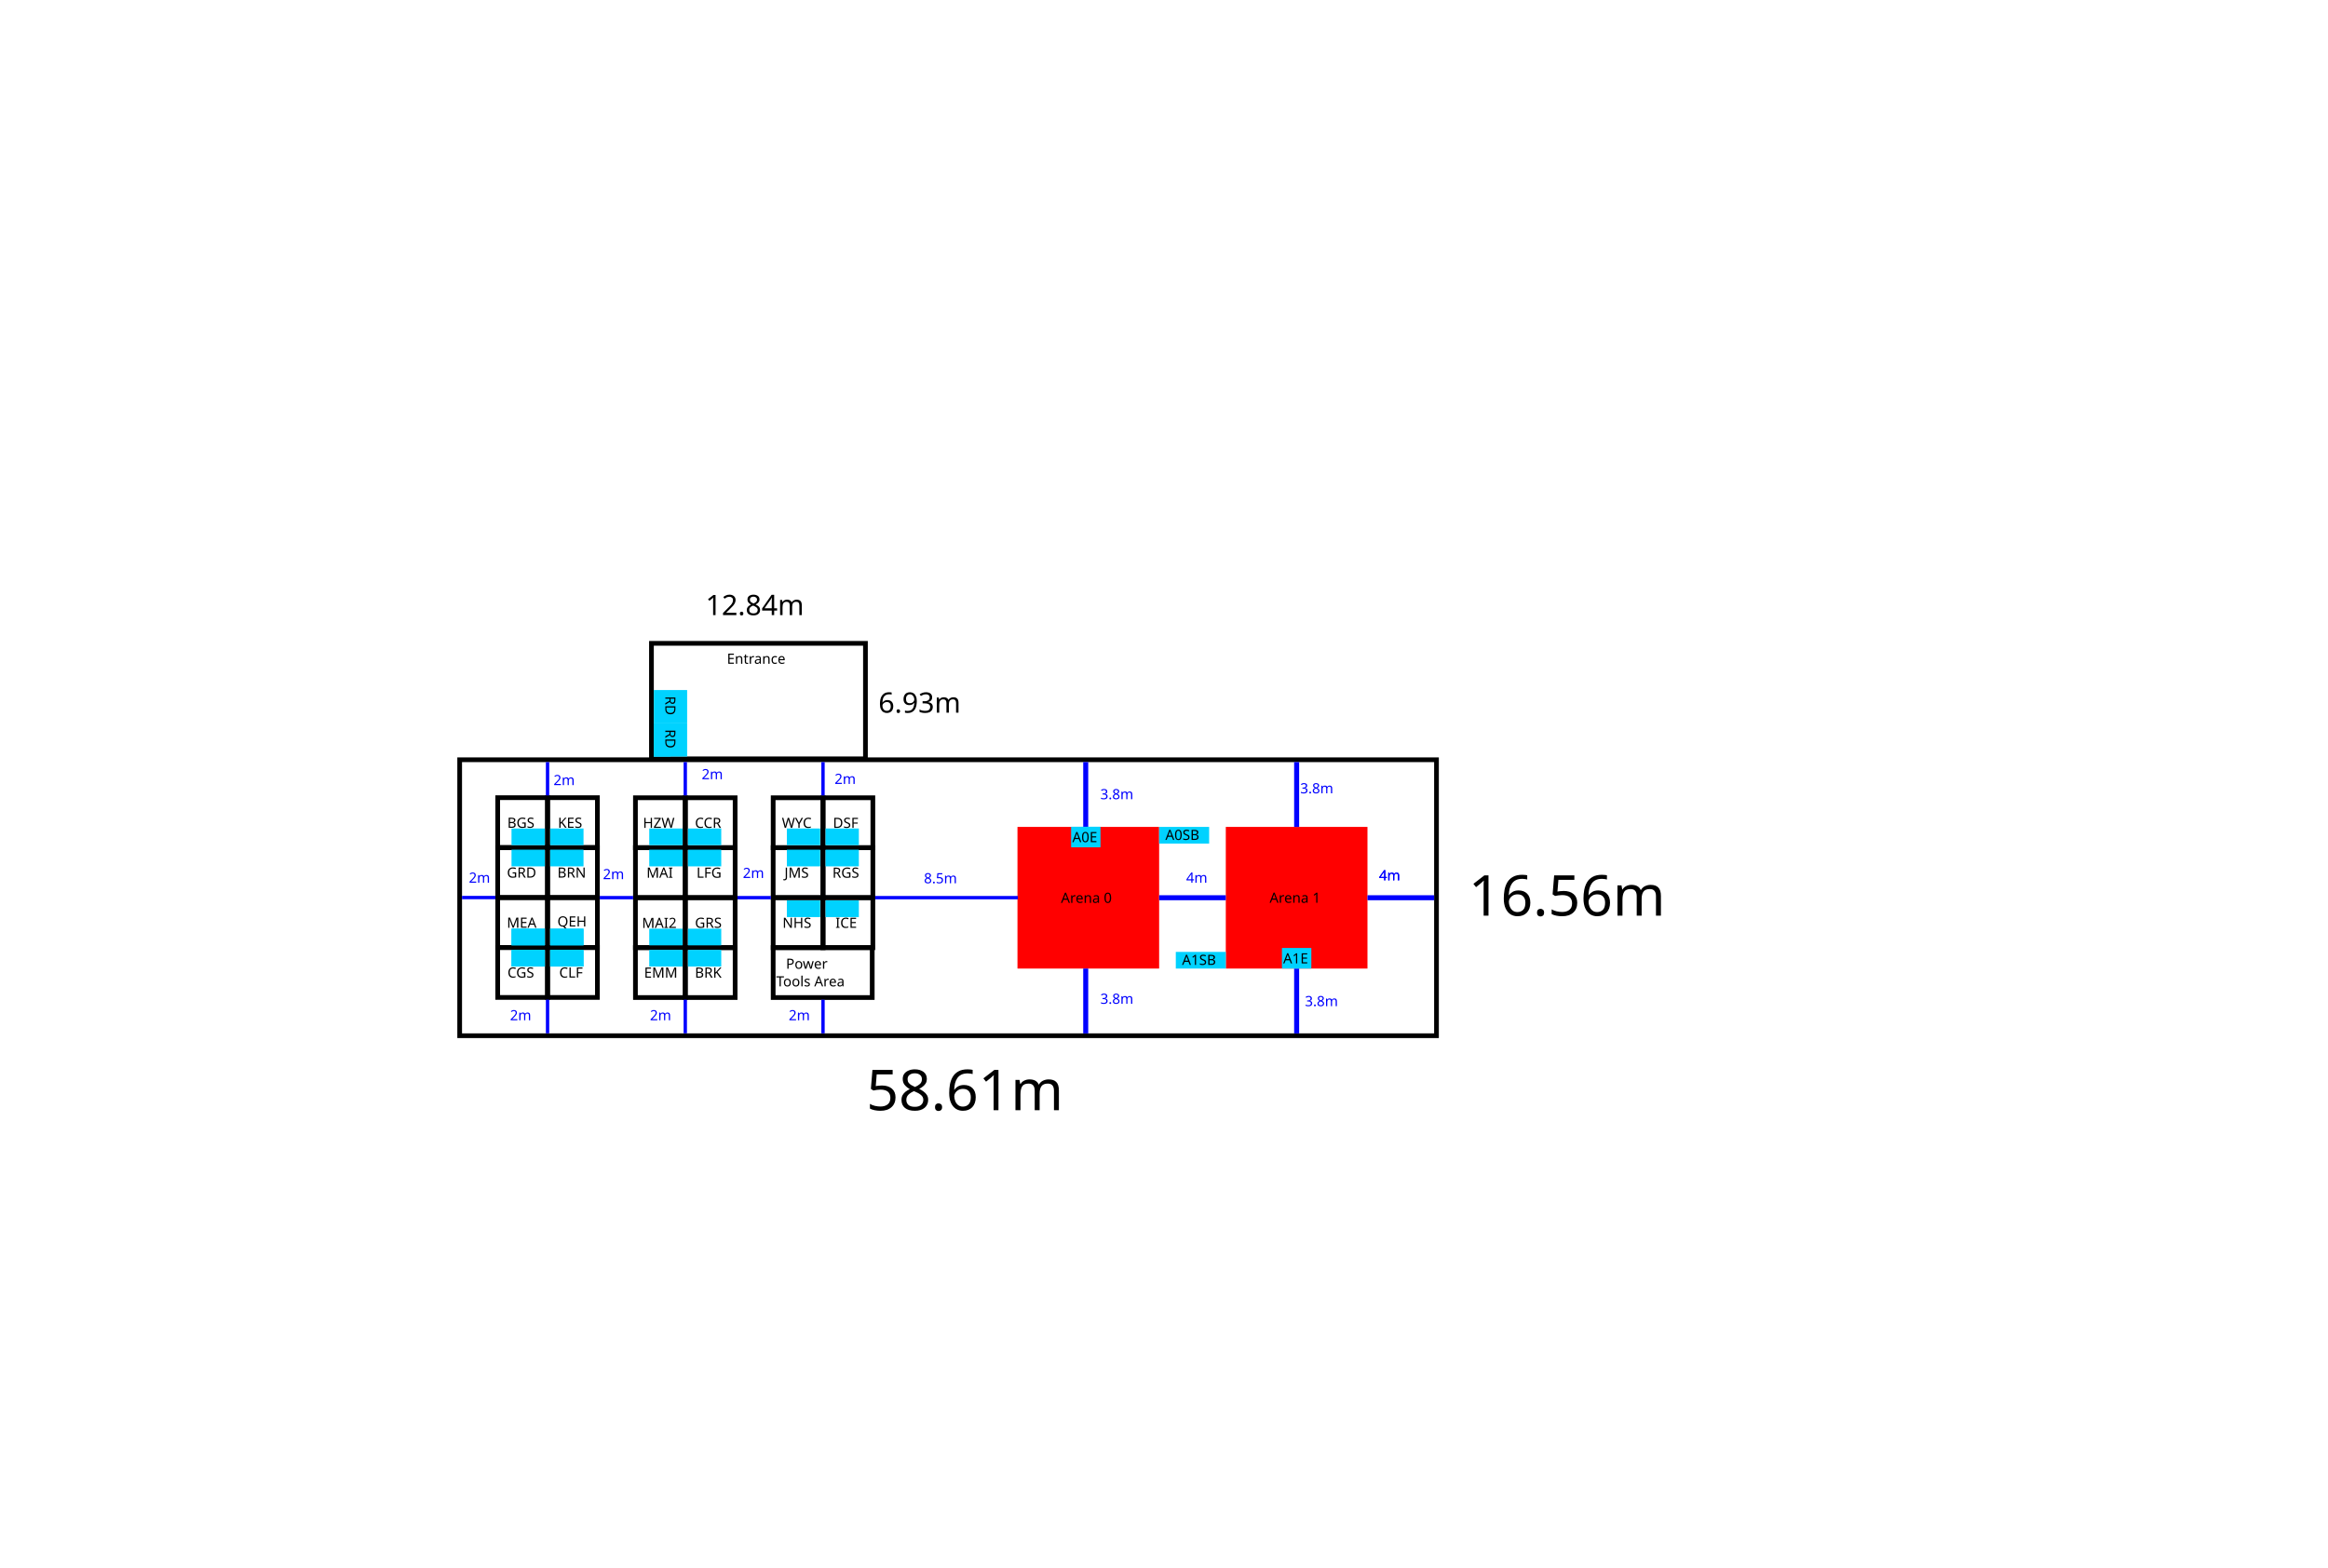
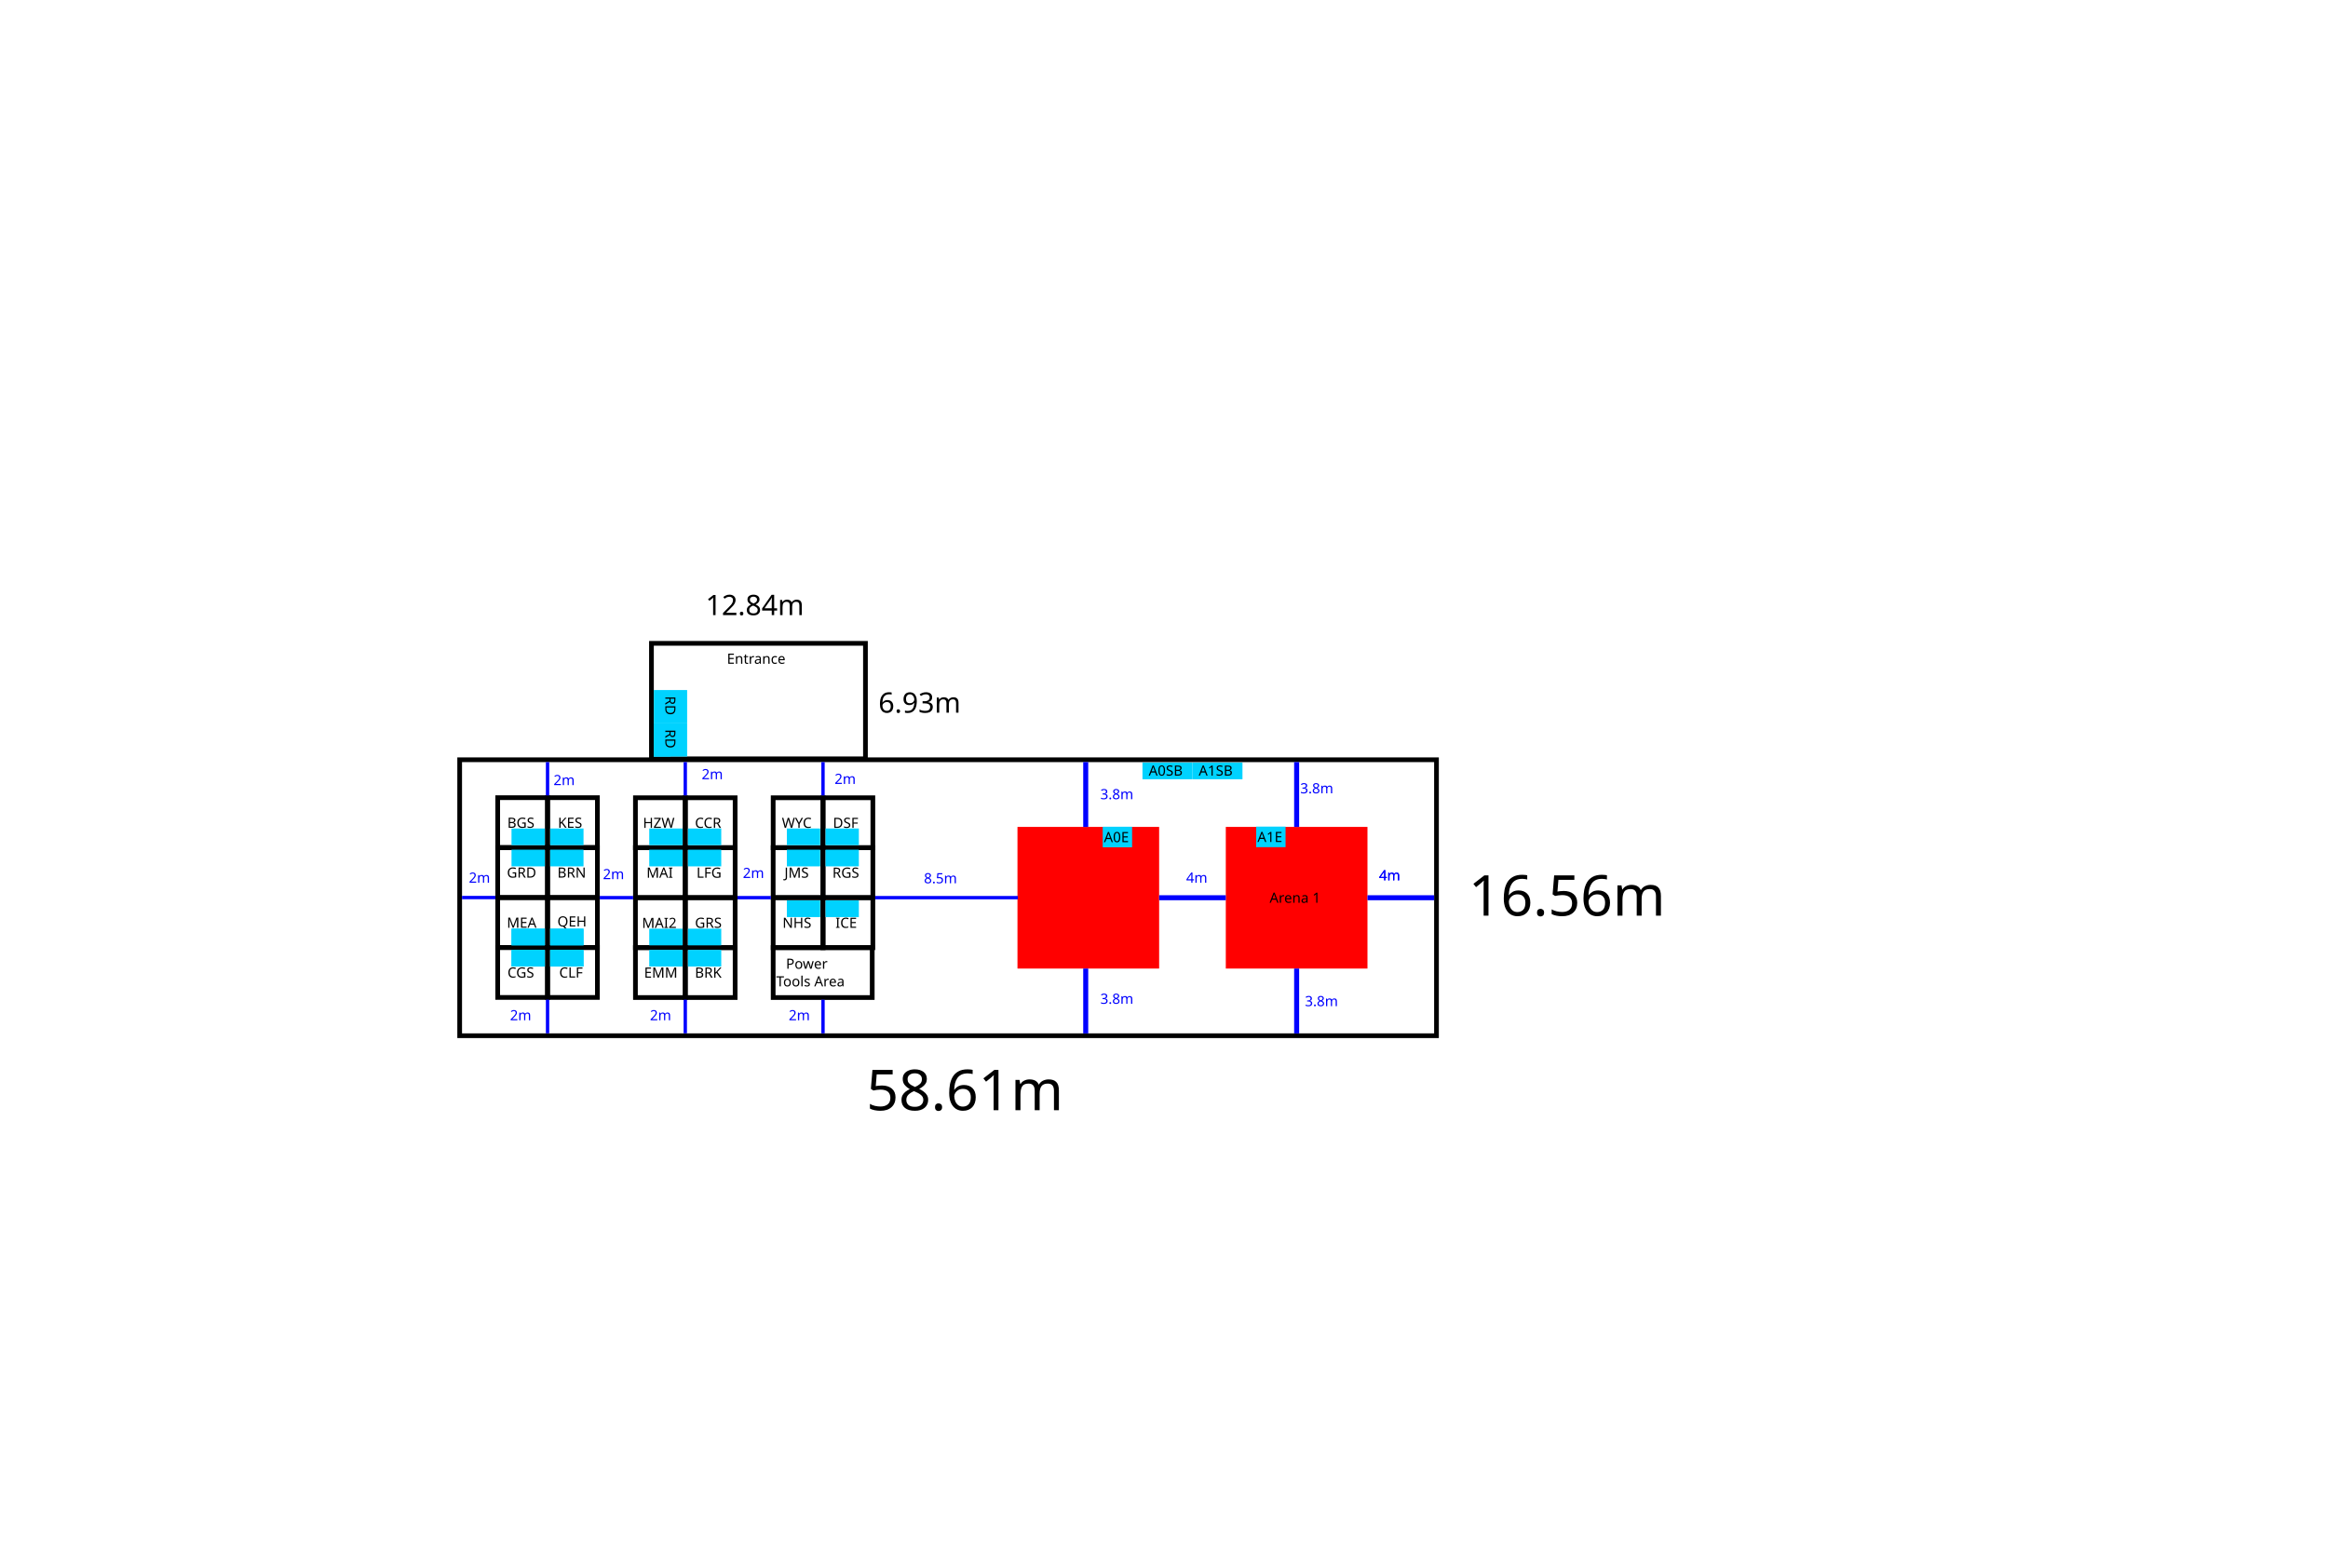
<svg xmlns="http://www.w3.org/2000/svg" width="494.938" height="333.28" id="svg3051" version="1.1">
  <defs id="defs3">
    <marker orient="auto" refY="0.0" refX="0.0" id="Arrow1Lend" style="overflow:visible;">
      <path id="path4120" d="M 0.0,0.0 L 5.0,-5.0 L -12.5,0.0 L 5.0,5.0 L 0.0,0.0 z " style="fill-rule:evenodd;stroke:#000000;stroke-width:1.0pt;marker-start:none;" transform="scale(0.8) rotate(180) translate(12.5,0)" />
    </marker>
  </defs>
  <g id="layer2" transform="translate(-119.3185,-194.6871)" style="display:inline" />
-   <g id="layer1" transform="translate(-119.3185,-194.6871)">
+   <g id="layer1" transform="translate(-119.3185,-194.6871)" style="display:inline">
    <rect style="fill:#0000ff;fill-opacity:0;fill-rule:evenodd;stroke:#000000;stroke-width:1px;stroke-linecap:butt;stroke-linejoin:miter;stroke-opacity:1" id="rect3059" width="207.673" height="58.677" x="217.046" y="-414.903" transform="scale(1,-1)" />
    <rect style="fill:#0000ff;fill-opacity:0" id="rect3919" width="40.327" height="30.383" x="259.088" y="323.711" />
-     <rect y="370.505" x="335.636" height="30.118" width="30.118" id="rect5504" style="fill:#ff0000;fill-opacity:1;fill-rule:nonzero;stroke:none" />
    <flowRoot xml:space="preserve" id="flowRoot5506" style="font-size:8px;font-style:normal;font-weight:normal;line-height:125%;letter-spacing:0px;word-spacing:0px;fill:#000000;fill-opacity:1;stroke:none;font-family:Sans">
      <flowRegion id="flowRegion5508">
        <rect id="rect5510" width="6.718" height="8.132" x="226.804" y="365.408" />
      </flowRegion>
      <flowPara id="flowPara5512">BGSa</flowPara>
    </flowRoot>
    <g id="g5839" transform="translate(0.1560669,-0.02581263)">
      <rect y="364.314" x="224.976" height="10.63" width="10.63" id="rect3923" style="fill:#0000ff;fill-opacity:0;stroke:#000000;stroke-opacity:1" />
      <rect style="fill:#0000ff;fill-opacity:0;stroke:#000000;stroke-opacity:1" id="rect5473" width="10.63" height="10.63" x="235.541" y="364.314" />
      <rect style="fill:#0000ff;fill-opacity:0;stroke:#000000;stroke-opacity:1" id="rect5475" width="10.63" height="10.63" x="224.976" y="374.909" />
      <rect y="374.909" x="235.541" height="10.63" width="10.63" id="rect5477" style="fill:#0000ff;fill-opacity:0;stroke:#000000;stroke-opacity:1" />
      <rect style="fill:#0000ff;fill-opacity:0;stroke:#000000;stroke-opacity:1" id="rect5484" width="10.63" height="10.63" x="224.976" y="385.564" />
      <rect y="385.564" x="235.541" height="10.63" width="10.63" id="rect5486" style="fill:#0000ff;fill-opacity:0;stroke:#000000;stroke-opacity:1" />
      <rect y="396.159" x="224.976" height="10.63" width="10.63" id="rect5488" style="fill:#0000ff;fill-opacity:0;stroke:#000000;stroke-opacity:1" />
      <rect style="fill:#0000ff;fill-opacity:0;stroke:#000000;stroke-opacity:1" id="rect5490" width="10.63" height="10.63" x="235.541" y="396.159" />
      <text id="text5514" y="370.718" x="227.014" style="font-size:8px;font-style:normal;font-weight:normal;line-height:125%;letter-spacing:0px;word-spacing:0px;fill:#000000;fill-opacity:1;stroke:none;font-family:Sans" xml:space="preserve">
        <tspan style="font-size:3px" y="370.718" x="227.014" id="tspan5516">BGS</tspan>
      </text>
      <text xml:space="preserve" style="font-size:8px;font-style:normal;font-weight:normal;line-height:125%;letter-spacing:0px;word-spacing:0px;fill:#000000;fill-opacity:1;stroke:none;font-family:Sans" x="237.778" y="370.72" id="text5518">
        <tspan id="tspan5520" x="237.778" y="370.72" style="font-size:3px">KES</tspan>
      </text>
      <text xml:space="preserve" style="font-size:8px;font-style:normal;font-weight:normal;line-height:125%;letter-spacing:0px;word-spacing:0px;fill:#000000;fill-opacity:1;stroke:none;font-family:Sans" x="226.933" y="381.313" id="text5522">
        <tspan id="tspan5524" x="226.933" y="381.313" style="font-size:3px">GRD</tspan>
      </text>
      <text id="text5526" y="381.314" x="237.66" style="font-size:8px;font-style:normal;font-weight:normal;line-height:125%;letter-spacing:0px;word-spacing:0px;fill:#000000;fill-opacity:1;stroke:none;font-family:Sans" xml:space="preserve">
        <tspan style="font-size:3px" y="381.314" x="237.66" id="tspan5528">BRN</tspan>
      </text>
      <text xml:space="preserve" style="font-size:8px;font-style:normal;font-weight:normal;line-height:125%;letter-spacing:0px;word-spacing:0px;fill:#000000;fill-opacity:1;stroke:none;font-family:Sans" x="226.923" y="391.97" id="text5530">
        <tspan id="tspan5532" x="226.923" y="391.97" style="font-size:3px">MEA</tspan>
      </text>
      <text id="text5534" y="391.705" x="237.661" style="font-size:8px;font-style:normal;font-weight:normal;line-height:125%;letter-spacing:0px;word-spacing:0px;fill:#000000;fill-opacity:1;stroke:none;font-family:Sans" xml:space="preserve">
        <tspan style="font-size:3px" y="391.705" x="237.661" id="tspan5536">QEH</tspan>
      </text>
      <text id="text5538" y="402.563" x="227.056" style="font-size:8px;font-style:normal;font-weight:normal;line-height:125%;letter-spacing:0px;word-spacing:0px;fill:#000000;fill-opacity:1;stroke:none;font-family:Sans" xml:space="preserve">
        <tspan style="font-size:3px" y="402.563" x="227.056" id="tspan5540">CGS</tspan>
      </text>
      <text xml:space="preserve" style="font-size:8px;font-style:normal;font-weight:normal;line-height:125%;letter-spacing:0px;word-spacing:0px;fill:#000000;fill-opacity:1;stroke:none;font-family:Sans" x="238.045" y="402.564" id="text5542">
        <tspan id="tspan5544" x="238.045" y="402.564" style="font-size:3px">CLF</tspan>
      </text>
    </g>
    <g id="g5865" transform="translate(0.9377747,-0.00628138)">
      <rect style="fill:#0000ff;fill-opacity:0;stroke:#000000;stroke-opacity:1" id="rect5693" width="10.63" height="10.63" x="253.476" y="364.314" />
      <rect y="364.314" x="264.041" height="10.63" width="10.63" id="rect5695" style="fill:#0000ff;fill-opacity:0;stroke:#000000;stroke-opacity:1" />
      <rect y="374.909" x="253.476" height="10.63" width="10.63" id="rect5697" style="fill:#0000ff;fill-opacity:0;stroke:#000000;stroke-opacity:1" />
      <rect style="fill:#0000ff;fill-opacity:0;stroke:#000000;stroke-opacity:1" id="rect5699" width="10.63" height="10.63" x="264.041" y="374.909" />
      <rect y="385.564" x="253.476" height="10.63" width="10.63" id="rect5701" style="fill:#0000ff;fill-opacity:0;stroke:#000000;stroke-opacity:1" />
      <rect style="fill:#0000ff;fill-opacity:0;stroke:#000000;stroke-opacity:1" id="rect5703" width="10.63" height="10.63" x="264.041" y="385.564" />
      <rect style="fill:#0000ff;fill-opacity:0;stroke:#000000;stroke-opacity:1" id="rect5705" width="10.63" height="10.63" x="253.476" y="396.159" />
      <rect y="396.159" x="264.041" height="10.63" width="10.63" id="rect5707" style="fill:#0000ff;fill-opacity:0;stroke:#000000;stroke-opacity:1" />
      <text xml:space="preserve" style="font-size:8px;font-style:normal;font-weight:normal;line-height:125%;letter-spacing:0px;word-spacing:0px;fill:#000000;fill-opacity:1;stroke:none;font-family:Sans" x="255.072" y="370.72" id="text5709">
        <tspan id="tspan5711" x="255.072" y="370.72" style="font-size:3px">HZW</tspan>
      </text>
      <text id="text5713" y="370.72" x="266.125" style="font-size:8px;font-style:normal;font-weight:normal;line-height:125%;letter-spacing:0px;word-spacing:0px;fill:#000000;fill-opacity:1;stroke:none;font-family:Sans" xml:space="preserve">
        <tspan style="font-size:3px" y="370.72" x="266.125" id="tspan5715">CCR</tspan>
      </text>
      <text id="text5717" y="381.314" x="255.822" style="font-size:8px;font-style:normal;font-weight:normal;line-height:125%;letter-spacing:0px;word-spacing:0px;fill:#000000;fill-opacity:1;stroke:none;font-family:Sans" xml:space="preserve">
        <tspan style="font-size:3px" y="381.314" x="255.822" id="tspan5719">MAI</tspan>
      </text>
      <text xml:space="preserve" style="font-size:8px;font-style:normal;font-weight:normal;line-height:125%;letter-spacing:0px;word-spacing:0px;fill:#000000;fill-opacity:1;stroke:none;font-family:Sans" x="266.457" y="381.313" id="text5721">
        <tspan id="tspan5723" x="266.457" y="381.313" style="font-size:3px">LFG</tspan>
      </text>
      <text id="text5725" y="391.992" x="254.864" style="font-size:8px;font-style:normal;font-weight:normal;line-height:125%;letter-spacing:0px;word-spacing:0px;fill:#000000;fill-opacity:1;stroke:none;font-family:Sans" xml:space="preserve">
        <tspan style="font-size:3px" y="391.992" x="254.864" id="tspan5727">MAI2</tspan>
      </text>
      <text xml:space="preserve" style="font-size:8px;font-style:normal;font-weight:normal;line-height:125%;letter-spacing:0px;word-spacing:0px;fill:#000000;fill-opacity:1;stroke:none;font-family:Sans" x="266.127" y="391.968" id="text5729">
        <tspan id="tspan5731" x="266.127" y="391.968" style="font-size:3px">GRS</tspan>
      </text>
      <text xml:space="preserve" style="font-size:8px;font-style:normal;font-weight:normal;line-height:125%;letter-spacing:0px;word-spacing:0px;fill:#000000;fill-opacity:1;stroke:none;font-family:Sans" x="255.312" y="402.564" id="text5733">
        <tspan id="tspan5735" x="255.312" y="402.564" style="font-size:3px">EMM</tspan>
      </text>
      <text id="text5737" y="402.564" x="266.115" style="font-size:8px;font-style:normal;font-weight:normal;line-height:125%;letter-spacing:0px;word-spacing:0px;fill:#000000;fill-opacity:1;stroke:none;font-family:Sans" xml:space="preserve">
        <tspan style="font-size:3px" y="402.564" x="266.115" id="tspan5739">BRK</tspan>
      </text>
    </g>
    <g id="g5891" transform="translate(1.0513,-0.00628138)">
      <rect y="364.314" x="282.644" height="10.63" width="10.63" id="rect5791" style="fill:#0000ff;fill-opacity:0;stroke:#000000;stroke-opacity:1" />
      <rect style="fill:#0000ff;fill-opacity:0;stroke:#000000;stroke-opacity:1" id="rect5793" width="10.63" height="10.63" x="293.209" y="364.314" />
      <rect style="fill:#0000ff;fill-opacity:0;stroke:#000000;stroke-opacity:1" id="rect5795" width="10.63" height="10.63" x="282.644" y="374.909" />
      <rect y="374.909" x="293.209" height="10.63" width="10.63" id="rect5797" style="fill:#0000ff;fill-opacity:0;stroke:#000000;stroke-opacity:1" />
      <rect style="fill:#0000ff;fill-opacity:0;stroke:#000000;stroke-opacity:1" id="rect5799" width="10.63" height="10.63" x="282.644" y="385.564" />
      <rect y="385.564" x="293.209" height="10.63" width="10.63" id="rect5801" style="fill:#0000ff;fill-opacity:0;stroke:#000000;stroke-opacity:1" />
      <rect y="396.159" x="282.644" height="10.63" width="21.06" id="rect5803" style="fill:#0000ff;fill-opacity:0;stroke:#000000;stroke-opacity:1" />
      <text id="text5807" y="370.72" x="284.498" style="font-size:8px;font-style:normal;font-weight:normal;line-height:125%;letter-spacing:0px;word-spacing:0px;fill:#000000;fill-opacity:1;stroke:none;font-family:Sans" xml:space="preserve">
        <tspan style="font-size:3px" y="370.72" x="284.498" id="tspan5809">WYC</tspan>
      </text>
      <text xml:space="preserve" style="font-size:8px;font-style:normal;font-weight:normal;line-height:125%;letter-spacing:0px;word-spacing:0px;fill:#000000;fill-opacity:1;stroke:none;font-family:Sans" x="295.352" y="370.72" id="text5811">
        <tspan id="tspan5813" x="295.352" y="370.72" style="font-size:3px">DSF</tspan>
      </text>
      <text xml:space="preserve" style="font-size:8px;font-style:normal;font-weight:normal;line-height:125%;letter-spacing:0px;word-spacing:0px;fill:#000000;fill-opacity:1;stroke:none;font-family:Sans" x="285.04" y="381.314" id="text5815">
        <tspan id="tspan5817" x="285.04" y="381.314" style="font-size:3px">JMS</tspan>
      </text>
      <text id="text5819" y="381.313" x="295.233" style="font-size:8px;font-style:normal;font-weight:normal;line-height:125%;letter-spacing:0px;word-spacing:0px;fill:#000000;fill-opacity:1;stroke:none;font-family:Sans" xml:space="preserve">
        <tspan style="font-size:3px" y="381.313" x="295.233" id="tspan5821">RGS</tspan>
      </text>
      <text xml:space="preserve" style="font-size:8px;font-style:normal;font-weight:normal;line-height:125%;letter-spacing:0px;word-spacing:0px;fill:#000000;fill-opacity:1;stroke:none;font-family:Sans" x="284.624" y="391.97" id="text5823">
        <tspan id="tspan5825" x="284.624" y="391.97" style="font-size:3px">NHS</tspan>
      </text>
      <text id="text5827" y="391.97" x="295.877" style="font-size:8px;font-style:normal;font-weight:normal;line-height:125%;letter-spacing:0px;word-spacing:0px;fill:#000000;fill-opacity:1;stroke:none;font-family:Sans" xml:space="preserve">
        <tspan style="font-size:3px" y="391.97" x="295.877" id="tspan5829">ICE</tspan>
      </text>
      <text xml:space="preserve" style="font-size:3px;font-style:normal;font-weight:normal;text-align:center;line-height:125%;letter-spacing:0px;word-spacing:0px;text-anchor:middle;fill:#000000;fill-opacity:1;stroke:none;font-family:Sans" x="293.305" y="400.667" id="text7707">
        <tspan id="tspan7709" x="293.305" y="400.667">Power</tspan>
        <tspan x="293.305" y="404.417" id="tspan7711">Tools Area</tspan>
      </text>
    </g>
    <rect style="fill:#0000ff;fill-opacity:1;fill-rule:nonzero;stroke:none" id="rect5917" height="7.087" x="235.375" y="356.721" width="0.709" />
    <rect width="0.709" y="-224.632" x="385.171" height="7.087" id="rect5935" style="fill:#0000ff;fill-opacity:1;fill-rule:nonzero;stroke:none" transform="matrix(0,1,-1,0,0,0)" />
    <rect transform="matrix(0,1,-1,0,0,0)" style="fill:#0000ff;fill-opacity:1;fill-rule:nonzero;stroke:none" id="rect5937" height="7.087" x="385.191" y="-253.914" width="0.709" />
    <rect width="0.709" y="356.721" x="264.657" height="7.087" id="rect5939" style="fill:#0000ff;fill-opacity:1;fill-rule:nonzero;stroke:none" />
    <rect width="0.709" y="-283.195" x="385.191" height="7.087" id="rect5941" style="fill:#0000ff;fill-opacity:1;fill-rule:nonzero;stroke:none" transform="matrix(0,1,-1,0,0,0)" />
    <rect style="fill:#0000ff;fill-opacity:1;fill-rule:nonzero;stroke:none" id="rect5943" height="7.087" x="293.939" y="356.721" width="0.709" />
    <text xml:space="preserve" style="font-size:8px;font-style:normal;font-weight:normal;line-height:125%;letter-spacing:0px;word-spacing:0px;fill:#000000;fill-opacity:1;stroke:none;font-family:Sans" x="344.882" y="386.654" id="text5945">
      <tspan id="tspan5947" x="344.882" y="386.654" style="font-size:3px">Arena 0</tspan>
    </text>
+     <rect y="370.505" x="335.636" height="30.118" width="30.118" id="rect5504" style="fill:#ff0000;fill-opacity:1;fill-rule:nonzero;stroke:none" />
    <rect style="fill:#ff0000;fill-opacity:1;fill-rule:nonzero;stroke:none" id="rect5949" width="30.118" height="30.118" x="379.927" y="370.505" />
    <rect style="fill:#0000ff;fill-opacity:1;fill-rule:nonzero;stroke:none" id="rect5951" width="14.173" height="1.063" x="410.046" y="385.033" />
    <text id="text5953" y="386.636" x="389.234" style="font-size:8px;font-style:normal;font-weight:normal;line-height:125%;letter-spacing:0px;word-spacing:0px;fill:#000000;fill-opacity:1;stroke:none;font-family:Sans" xml:space="preserve">
      <tspan style="font-size:3px" y="386.636" x="389.234" id="tspan5955">Arena 1</tspan>
    </text>
    <rect y="385.033" x="365.754" height="1.063" width="14.173" id="rect5957" style="fill:#0000ff;fill-opacity:1;fill-rule:nonzero;stroke:none" />
    <rect style="fill:#0000ff;fill-opacity:1;fill-rule:nonzero;stroke:none" id="rect5959" width="1.063" height="13.795" x="349.614" y="356.719" />
    <rect y="400.623" x="349.614" height="13.795" width="1.063" id="rect5963" style="fill:#0000ff;fill-opacity:1;fill-rule:nonzero;stroke:none" />
    <rect width="0.709" y="407.243" x="235.375" height="7.153" id="rect5965" style="fill:#0000ff;fill-opacity:1;fill-rule:nonzero;stroke:none" />
    <text xml:space="preserve" style="font-size:3px;font-style:normal;font-weight:normal;line-height:125%;letter-spacing:0px;word-spacing:0px;fill:#000000;fill-opacity:1;stroke:none;font-family:Sans" x="371.5" y="382.362" id="text7029">
      <tspan id="tspan7031" x="371.5" y="382.362" style="fill:#0000ff">4m</tspan>
    </text>
    <text id="text7033" y="381.862" x="412.5" style="font-size:3px;font-style:normal;font-weight:normal;line-height:125%;letter-spacing:0px;word-spacing:0px;fill:#000000;fill-opacity:1;stroke:none;font-family:Sans" xml:space="preserve">
      <tspan style="fill:#0000ff" y="381.862" x="412.5" id="tspan7035">4m</tspan>
    </text>
    <text xml:space="preserve" style="font-size:3px;font-style:normal;font-weight:normal;line-height:125%;letter-spacing:0px;word-spacing:0px;fill:#000000;fill-opacity:1;stroke:none;font-family:Sans" x="412.5" y="381.862" id="text7037">
      <tspan id="tspan7039" x="412.5" y="381.862" style="fill:#0000ff">4m</tspan>
    </text>
    <text xml:space="preserve" style="font-size:3px;font-style:normal;font-weight:normal;line-height:125%;letter-spacing:0px;word-spacing:0px;fill:#000000;fill-opacity:1;stroke:none;font-family:Sans" x="353.25" y="364.612" id="text7041">
      <tspan id="tspan7043" x="353.25" y="364.612" style="fill:#0000ff">3.8m</tspan>
    </text>
    <text id="text7045" y="408.112" x="353.25" style="font-size:3px;font-style:normal;font-weight:normal;line-height:125%;letter-spacing:0px;word-spacing:0px;fill:#000000;fill-opacity:1;stroke:none;font-family:Sans" xml:space="preserve">
      <tspan style="fill:#0000ff" y="408.112" x="353.25" id="tspan7047">3.8m</tspan>
    </text>
    <text xml:space="preserve" style="font-size:3px;font-style:normal;font-weight:normal;line-height:125%;letter-spacing:0px;word-spacing:0px;fill:#0000ff;fill-opacity:1;stroke:none;font-family:Sans" x="296.75" y="361.362" id="text7049">
      <tspan id="tspan7051" x="296.75" y="361.362">2m</tspan>
    </text>
    <text xml:space="preserve" style="font-size:3px;font-style:normal;font-weight:normal;line-height:125%;letter-spacing:0px;word-spacing:0px;fill:#000000;fill-opacity:1;stroke:none;font-family:Sans" x="320" y="333.862" id="text7053">
      <tspan id="tspan7055" x="320" y="333.862" />
    </text>
    <text id="text7057" y="381.362" x="277.25" style="font-size:3px;font-style:normal;font-weight:normal;line-height:125%;letter-spacing:0px;word-spacing:0px;fill:#0000ff;fill-opacity:1;stroke:none;font-family:Sans" xml:space="preserve">
      <tspan y="381.362" x="277.25" id="tspan7059">2m</tspan>
    </text>
    <text xml:space="preserve" style="font-size:3px;font-style:normal;font-weight:normal;line-height:125%;letter-spacing:0px;word-spacing:0px;fill:#0000ff;fill-opacity:1;stroke:none;font-family:Sans" x="268.5" y="360.362" id="text7061">
      <tspan id="tspan7063" x="268.5" y="360.362">2m</tspan>
    </text>
    <text id="text7065" y="381.612" x="247.5" style="font-size:3px;font-style:normal;font-weight:normal;line-height:125%;letter-spacing:0px;word-spacing:0px;fill:#0000ff;fill-opacity:1;stroke:none;font-family:Sans" xml:space="preserve">
      <tspan y="381.612" x="247.5" id="tspan7067">2m</tspan>
    </text>
    <text xml:space="preserve" style="font-size:3px;font-style:normal;font-weight:normal;line-height:125%;letter-spacing:0px;word-spacing:0px;fill:#0000ff;fill-opacity:1;stroke:none;font-family:Sans" x="237" y="361.612" id="text7069">
      <tspan id="tspan7071" x="237" y="361.612">2m</tspan>
    </text>
    <text id="text7073" y="382.362" x="219" style="font-size:3px;font-style:normal;font-weight:normal;line-height:125%;letter-spacing:0px;word-spacing:0px;fill:#0000ff;fill-opacity:1;stroke:none;font-family:Sans" xml:space="preserve">
      <tspan y="382.362" x="219" id="tspan7075">2m</tspan>
    </text>
    <text xml:space="preserve" style="font-size:3px;font-style:normal;font-weight:normal;line-height:125%;letter-spacing:0px;word-spacing:0px;fill:#0000ff;fill-opacity:1;stroke:none;font-family:Sans" x="227.75" y="411.612" id="text7077">
      <tspan id="tspan7079" x="227.75" y="411.612">2m</tspan>
    </text>
    <rect y="356.719" x="394.455" height="13.795" width="1.063" id="rect7085" style="fill:#0000ff;fill-opacity:1;fill-rule:nonzero;stroke:none" />
    <rect style="fill:#0000ff;fill-opacity:1;fill-rule:nonzero;stroke:none" id="rect7087" width="1.063" height="13.795" x="394.455" y="400.623" />
    <text id="text7089" y="363.362" x="395.75" style="font-size:3px;font-style:normal;font-weight:normal;line-height:125%;letter-spacing:0px;word-spacing:0px;fill:#000000;fill-opacity:1;stroke:none;font-family:Sans" xml:space="preserve">
      <tspan style="fill:#0000ff" y="363.362" x="395.75" id="tspan7091">3.8m</tspan>
    </text>
    <text xml:space="preserve" style="font-size:3px;font-style:normal;font-weight:normal;line-height:125%;letter-spacing:0px;word-spacing:0px;fill:#000000;fill-opacity:1;stroke:none;font-family:Sans" x="396.75" y="408.612" id="text7093">
      <tspan id="tspan7095" x="396.75" y="408.612" style="fill:#0000ff">3.8m</tspan>
    </text>
    <rect style="fill:#0000ff;fill-opacity:1;fill-rule:nonzero;stroke:none" id="rect7097" height="7.153" x="264.657" y="407.243" width="0.709" />
    <text id="text7099" y="411.612" x="257.5" style="font-size:3px;font-style:normal;font-weight:normal;line-height:125%;letter-spacing:0px;word-spacing:0px;fill:#0000ff;fill-opacity:1;stroke:none;font-family:Sans" xml:space="preserve">
      <tspan y="411.612" x="257.5" id="tspan7101">2m</tspan>
    </text>
    <rect width="0.709" y="407.243" x="293.939" height="7.153" id="rect7103" style="fill:#0000ff;fill-opacity:1;fill-rule:nonzero;stroke:none" />
    <text xml:space="preserve" style="font-size:3px;font-style:normal;font-weight:normal;line-height:125%;letter-spacing:0px;word-spacing:0px;fill:#0000ff;fill-opacity:1;stroke:none;font-family:Sans" x="287" y="411.612" id="text7105">
      <tspan id="tspan7107" x="287" y="411.612">2m</tspan>
    </text>
    <rect transform="matrix(0,1,-1,0,0,0)" style="fill:#0000ff;fill-opacity:1;fill-rule:nonzero;stroke:none" id="rect7122" height="30.337" x="385.191" y="-335.721" width="0.709" />
    <text id="text7124" y="382.487" x="315.75" style="font-size:3px;font-style:normal;font-weight:normal;line-height:125%;letter-spacing:0px;word-spacing:0px;fill:#0000ff;fill-opacity:1;stroke:none;font-family:Sans" xml:space="preserve">
      <tspan y="382.487" x="315.75" id="tspan7126">8.5m</tspan>
    </text>
    <text xml:space="preserve" style="font-size:3px;font-style:normal;font-weight:normal;line-height:125%;letter-spacing:0px;word-spacing:0px;fill:#000000;fill-opacity:1;stroke:none;font-family:Sans" x="303.52" y="430.74" id="text7147">
      <tspan id="tspan7149" x="303.52" y="430.74" style="font-size:12px">58.61m</tspan>
    </text>
    <text id="text7151" y="389.375" x="431.506" style="font-size:3px;font-style:normal;font-weight:normal;line-height:125%;letter-spacing:0px;word-spacing:0px;fill:#000000;fill-opacity:1;stroke:none;font-family:Sans" xml:space="preserve">
      <tspan style="font-size:12px" y="389.375" x="431.506" id="tspan7153">16.56m</tspan>
    </text>
-     <rect style="fill:none;fill-opacity:1;fill-rule:nonzero;stroke:#000000;stroke-opacity:1" id="rect3304" width="45.496" height="24.555" x="257.819" y="331.475" />
+     <rect style="fill:none;stroke:#000000;stroke-opacity:1" id="rect3304" width="45.496" height="24.555" x="257.819" y="331.475" />
    <g id="g4080">
      <rect y="348.468" x="258.319" height="7.087" width="3.543" id="rect4074" style="fill:#00d2ff;fill-opacity:1;stroke:none" />
      <text transform="matrix(0,1,-1,0,0,0)" id="text4076" y="-259" x="349.754" style="font-size:3px;font-style:normal;font-weight:normal;line-height:125%;letter-spacing:0px;word-spacing:0px;fill:#000000;fill-opacity:1;stroke:none;font-family:Sans" xml:space="preserve">
        <tspan y="-259" x="349.754" id="tspan4078">RD</tspan>
      </text>
    </g>
    <g id="g4093">
      <rect style="fill:#00d2ff;fill-opacity:1;stroke:none" id="rect4087" width="7.087" height="7.087" x="258.319" y="348.468" />
      <text xml:space="preserve" style="font-size:3px;font-style:normal;font-weight:normal;line-height:125%;letter-spacing:0px;word-spacing:0px;fill:#000000;fill-opacity:1;stroke:none;font-family:Sans" x="349.754" y="-260.771" id="text4089" transform="matrix(0,1,-1,0,0,0)">
        <tspan id="tspan4091" x="349.754" y="-260.771">RD</tspan>
      </text>
    </g>
    <g transform="translate(0,-7.0625)" id="g4098">
      <rect y="348.468" x="258.319" height="7.087" width="7.087" id="rect4100" style="fill:#00d2ff;fill-opacity:1;stroke:none" />
      <text transform="matrix(0,1,-1,0,0,0)" id="text4102" y="-260.771" x="349.754" style="font-size:3px;font-style:normal;font-weight:normal;line-height:125%;letter-spacing:0px;word-spacing:0px;fill:#000000;fill-opacity:1;stroke:none;font-family:Sans" xml:space="preserve">
        <tspan y="-260.771" x="349.754" id="tspan4104">RD</tspan>
      </text>
    </g>
    <text id="text4106" y="335.811" x="273.86" style="font-size:3px;font-style:normal;font-weight:normal;line-height:125%;letter-spacing:0px;word-spacing:0px;fill:#000000;fill-opacity:1;stroke:none;font-family:Sans" xml:space="preserve">
      <tspan y="335.811" x="273.86" id="tspan4108">Entrance</tspan>
    </text>
    <text id="text4566" y="346.218" x="306.069" style="font-size:3px;font-style:normal;font-weight:normal;line-height:125%;letter-spacing:0px;word-spacing:0px;fill:#000000;fill-opacity:1;stroke:none;font-family:Sans" xml:space="preserve">
      <tspan style="font-size:6px" y="346.218" x="306.069" id="tspan4568">6.93m</tspan>
    </text>
    <text id="text4570" y="325.468" x="269.319" style="font-size:3px;font-style:normal;font-weight:normal;line-height:125%;letter-spacing:0px;word-spacing:0px;fill:#000000;fill-opacity:1;stroke:none;font-family:Sans" xml:space="preserve">
      <tspan style="font-size:6px" y="325.468" x="269.319" id="tspan4572">12.84m</tspan>
    </text>
-     <g id="g5606" transform="translate(0.00907135,0.04541016)">
-       <rect style="fill:#00d2ff;fill-opacity:1;fill-rule:nonzero;stroke:none" id="rect5572" width="10.63" height="3.543" x="365.745" y="370.46" />
-       <text xml:space="preserve" style="font-size:3px;font-style:normal;font-weight:normal;line-height:125%;letter-spacing:0px;word-spacing:0px;fill:#000000;fill-opacity:1;stroke:none;font-family:Sans" x="367.066" y="373.225" id="text5574">
-         <tspan id="tspan5576" x="367.066" y="373.225">A0SB</tspan>
-       </text>
-     </g>
-     <g id="g5611">
+     <g id="g5611" transform="translate(6.717515,0)">
      <rect style="fill:#00d2ff;fill-opacity:1;fill-rule:nonzero;stroke:none" id="rect5580" width="6.25" height="4.375" x="347.039" y="370.467" />
      <text xml:space="preserve" style="font-size:3px;font-style:normal;font-weight:normal;line-height:125%;letter-spacing:0px;word-spacing:0px;fill:#000000;fill-opacity:1;stroke:none;font-family:Sans" x="347.299" y="373.744" id="text5582">
        <tspan id="tspan5584" x="347.299" y="373.744">A0E</tspan>
      </text>
    </g>
-     <g id="g5616" transform="translate(3.55236,26.62021)">
-       <rect y="370.46" x="365.745" height="3.543" width="10.63" id="rect5618" style="fill:#00d2ff;fill-opacity:1;fill-rule:nonzero;stroke:none" />
-       <text id="text5620" y="373.225" x="367.066" style="font-size:3px;font-style:normal;font-weight:normal;line-height:125%;letter-spacing:0px;word-spacing:0px;fill:#000000;fill-opacity:1;stroke:none;font-family:Sans" xml:space="preserve">
-         <tspan y="373.225" x="367.066" id="tspan5622">A1SB</tspan>
-       </text>
-     </g>
-     <g id="g5624" transform="translate(44.82273,25.78111)">
+     <g id="g3188" transform="translate(-0.04331156,0)">
+       <g transform="translate(-3.490933,-13.62979)" id="g5606">
+         <rect y="370.46" x="365.745" height="3.543" width="10.63" id="rect5572" style="fill:#00d2ff;fill-opacity:1;fill-rule:nonzero;stroke:none" />
+         <text id="text5574" y="373.225" x="367.066" style="font-size:3px;font-style:normal;font-weight:normal;line-height:125%;letter-spacing:0px;word-spacing:0px;fill:#000000;fill-opacity:1;stroke:none;font-family:Sans" xml:space="preserve">
+           <tspan y="373.225" x="367.066" id="tspan5576">A0SB</tspan>
+         </text>
+       </g>
+       <g transform="translate(7.138988,-13.62979)" id="g5616">
+         <rect style="fill:#00d2ff;fill-opacity:1;fill-rule:nonzero;stroke:none" id="rect5618" width="10.63" height="3.543" x="365.745" y="370.46" />
+         <text xml:space="preserve" style="font-size:3px;font-style:normal;font-weight:normal;line-height:125%;letter-spacing:0px;word-spacing:0px;fill:#000000;fill-opacity:1;stroke:none;font-family:Sans" x="367.066" y="373.225" id="text5620">
+           <tspan id="tspan5622" x="367.066" y="373.225">A1SB</tspan>
+         </text>
+       </g>
+     </g>
+     <g id="g5624" transform="translate(39.34265,-0.02829255)">
      <rect y="370.467" x="347.039" height="4.375" width="6.25" id="rect5626" style="fill:#00d2ff;fill-opacity:1;fill-rule:nonzero;stroke:none" />
      <text id="text5628" y="373.744" x="347.299" style="font-size:3px;font-style:normal;font-weight:normal;line-height:125%;letter-spacing:0px;word-spacing:0px;fill:#000000;fill-opacity:1;stroke:none;font-family:Sans" xml:space="preserve">
        <tspan y="373.744" x="347.299" id="tspan5630">A1E</tspan>
      </text>
    </g>
    <rect style="fill:#00d2ff;fill-opacity:1;fill-rule:nonzero;stroke:none" id="rect5638" width="7.087" height="3.543" x="228.069" y="370.843" />
    <rect y="370.843" x="236.289" height="3.543" width="7.087" id="rect5640" style="fill:#00d2ff;fill-opacity:1;fill-rule:nonzero;stroke:none" />
    <rect style="fill:#00d2ff;fill-opacity:1;fill-rule:nonzero;stroke:none" id="rect5642" width="7.087" height="3.543" x="236.289" y="375.35" />
    <rect y="375.35" x="228.069" height="3.543" width="7.087" id="rect5644" style="fill:#00d2ff;fill-opacity:1;fill-rule:nonzero;stroke:none" />
    <rect y="392.144" x="228.069" height="3.543" width="7.087" id="rect5654" style="fill:#00d2ff;fill-opacity:1;fill-rule:nonzero;stroke:none" />
    <rect style="fill:#00d2ff;fill-opacity:1;fill-rule:nonzero;stroke:none" id="rect5656" width="7.087" height="3.543" x="236.289" y="392.144" />
    <rect y="396.652" x="236.289" height="3.543" width="7.087" id="rect5658" style="fill:#00d2ff;fill-opacity:1;fill-rule:nonzero;stroke:none" />
    <rect style="fill:#00d2ff;fill-opacity:1;fill-rule:nonzero;stroke:none" id="rect5660" width="7.087" height="3.543" x="228.069" y="396.652" />
    <rect style="fill:#00d2ff;fill-opacity:1;fill-rule:nonzero;stroke:none" id="rect5662" width="7.087" height="3.543" x="228.069" y="392.144" />
    <rect y="392.144" x="236.289" height="3.543" width="7.087" id="rect5664" style="fill:#00d2ff;fill-opacity:1;fill-rule:nonzero;stroke:none" />
    <rect style="fill:#00d2ff;fill-opacity:1;fill-rule:nonzero;stroke:none" id="rect5666" width="7.087" height="3.543" x="236.289" y="396.652" />
    <rect y="396.652" x="228.069" height="3.543" width="7.087" id="rect5668" style="fill:#00d2ff;fill-opacity:1;fill-rule:nonzero;stroke:none" />
    <rect y="370.843" x="257.35" height="3.543" width="7.087" id="rect5670" style="fill:#00d2ff;fill-opacity:1;fill-rule:nonzero;stroke:none" />
    <rect style="fill:#00d2ff;fill-opacity:1;fill-rule:nonzero;stroke:none" id="rect5672" width="7.087" height="3.543" x="265.57" y="370.843" />
    <rect y="375.35" x="265.57" height="3.543" width="7.087" id="rect5674" style="fill:#00d2ff;fill-opacity:1;fill-rule:nonzero;stroke:none" />
    <rect style="fill:#00d2ff;fill-opacity:1;fill-rule:nonzero;stroke:none" id="rect5676" width="7.087" height="3.543" x="257.35" y="375.35" />
    <rect y="392.144" x="257.35" height="3.543" width="7.087" id="rect5678" style="fill:#00d2ff;fill-opacity:1;fill-rule:nonzero;stroke:none" />
    <rect style="fill:#00d2ff;fill-opacity:1;fill-rule:nonzero;stroke:none" id="rect5680" width="7.087" height="3.543" x="265.57" y="392.144" />
    <rect y="396.652" x="265.57" height="3.543" width="7.087" id="rect5682" style="fill:#00d2ff;fill-opacity:1;fill-rule:nonzero;stroke:none" />
    <rect style="fill:#00d2ff;fill-opacity:1;fill-rule:nonzero;stroke:none" id="rect5684" width="7.087" height="3.543" x="257.35" y="396.652" />
    <rect style="fill:#00d2ff;fill-opacity:1;fill-rule:nonzero;stroke:none" id="rect5686" width="7.087" height="3.543" x="286.606" y="386.134" />
    <rect y="386.134" x="294.826" height="3.543" width="7.087" id="rect5688" style="fill:#00d2ff;fill-opacity:1;fill-rule:nonzero;stroke:none" />
    <rect style="fill:#00d2ff;fill-opacity:1;fill-rule:nonzero;stroke:none" id="rect5690" width="7.087" height="3.543" x="286.606" y="370.843" />
    <rect y="370.843" x="294.826" height="3.543" width="7.087" id="rect5692" style="fill:#00d2ff;fill-opacity:1;fill-rule:nonzero;stroke:none" />
    <rect style="fill:#00d2ff;fill-opacity:1;fill-rule:nonzero;stroke:none" id="rect5694" width="7.087" height="3.543" x="294.826" y="375.35" />
    <rect y="375.35" x="286.606" height="3.543" width="7.087" id="rect5696" style="fill:#00d2ff;fill-opacity:1;fill-rule:nonzero;stroke:none" />
  </g>
-   <g id="layer3" transform="translate(-119.3185,-194.6871)" />
+   <g id="layer3" transform="translate(-119.3185,-194.6871)" style="display:inline" />
</svg>
